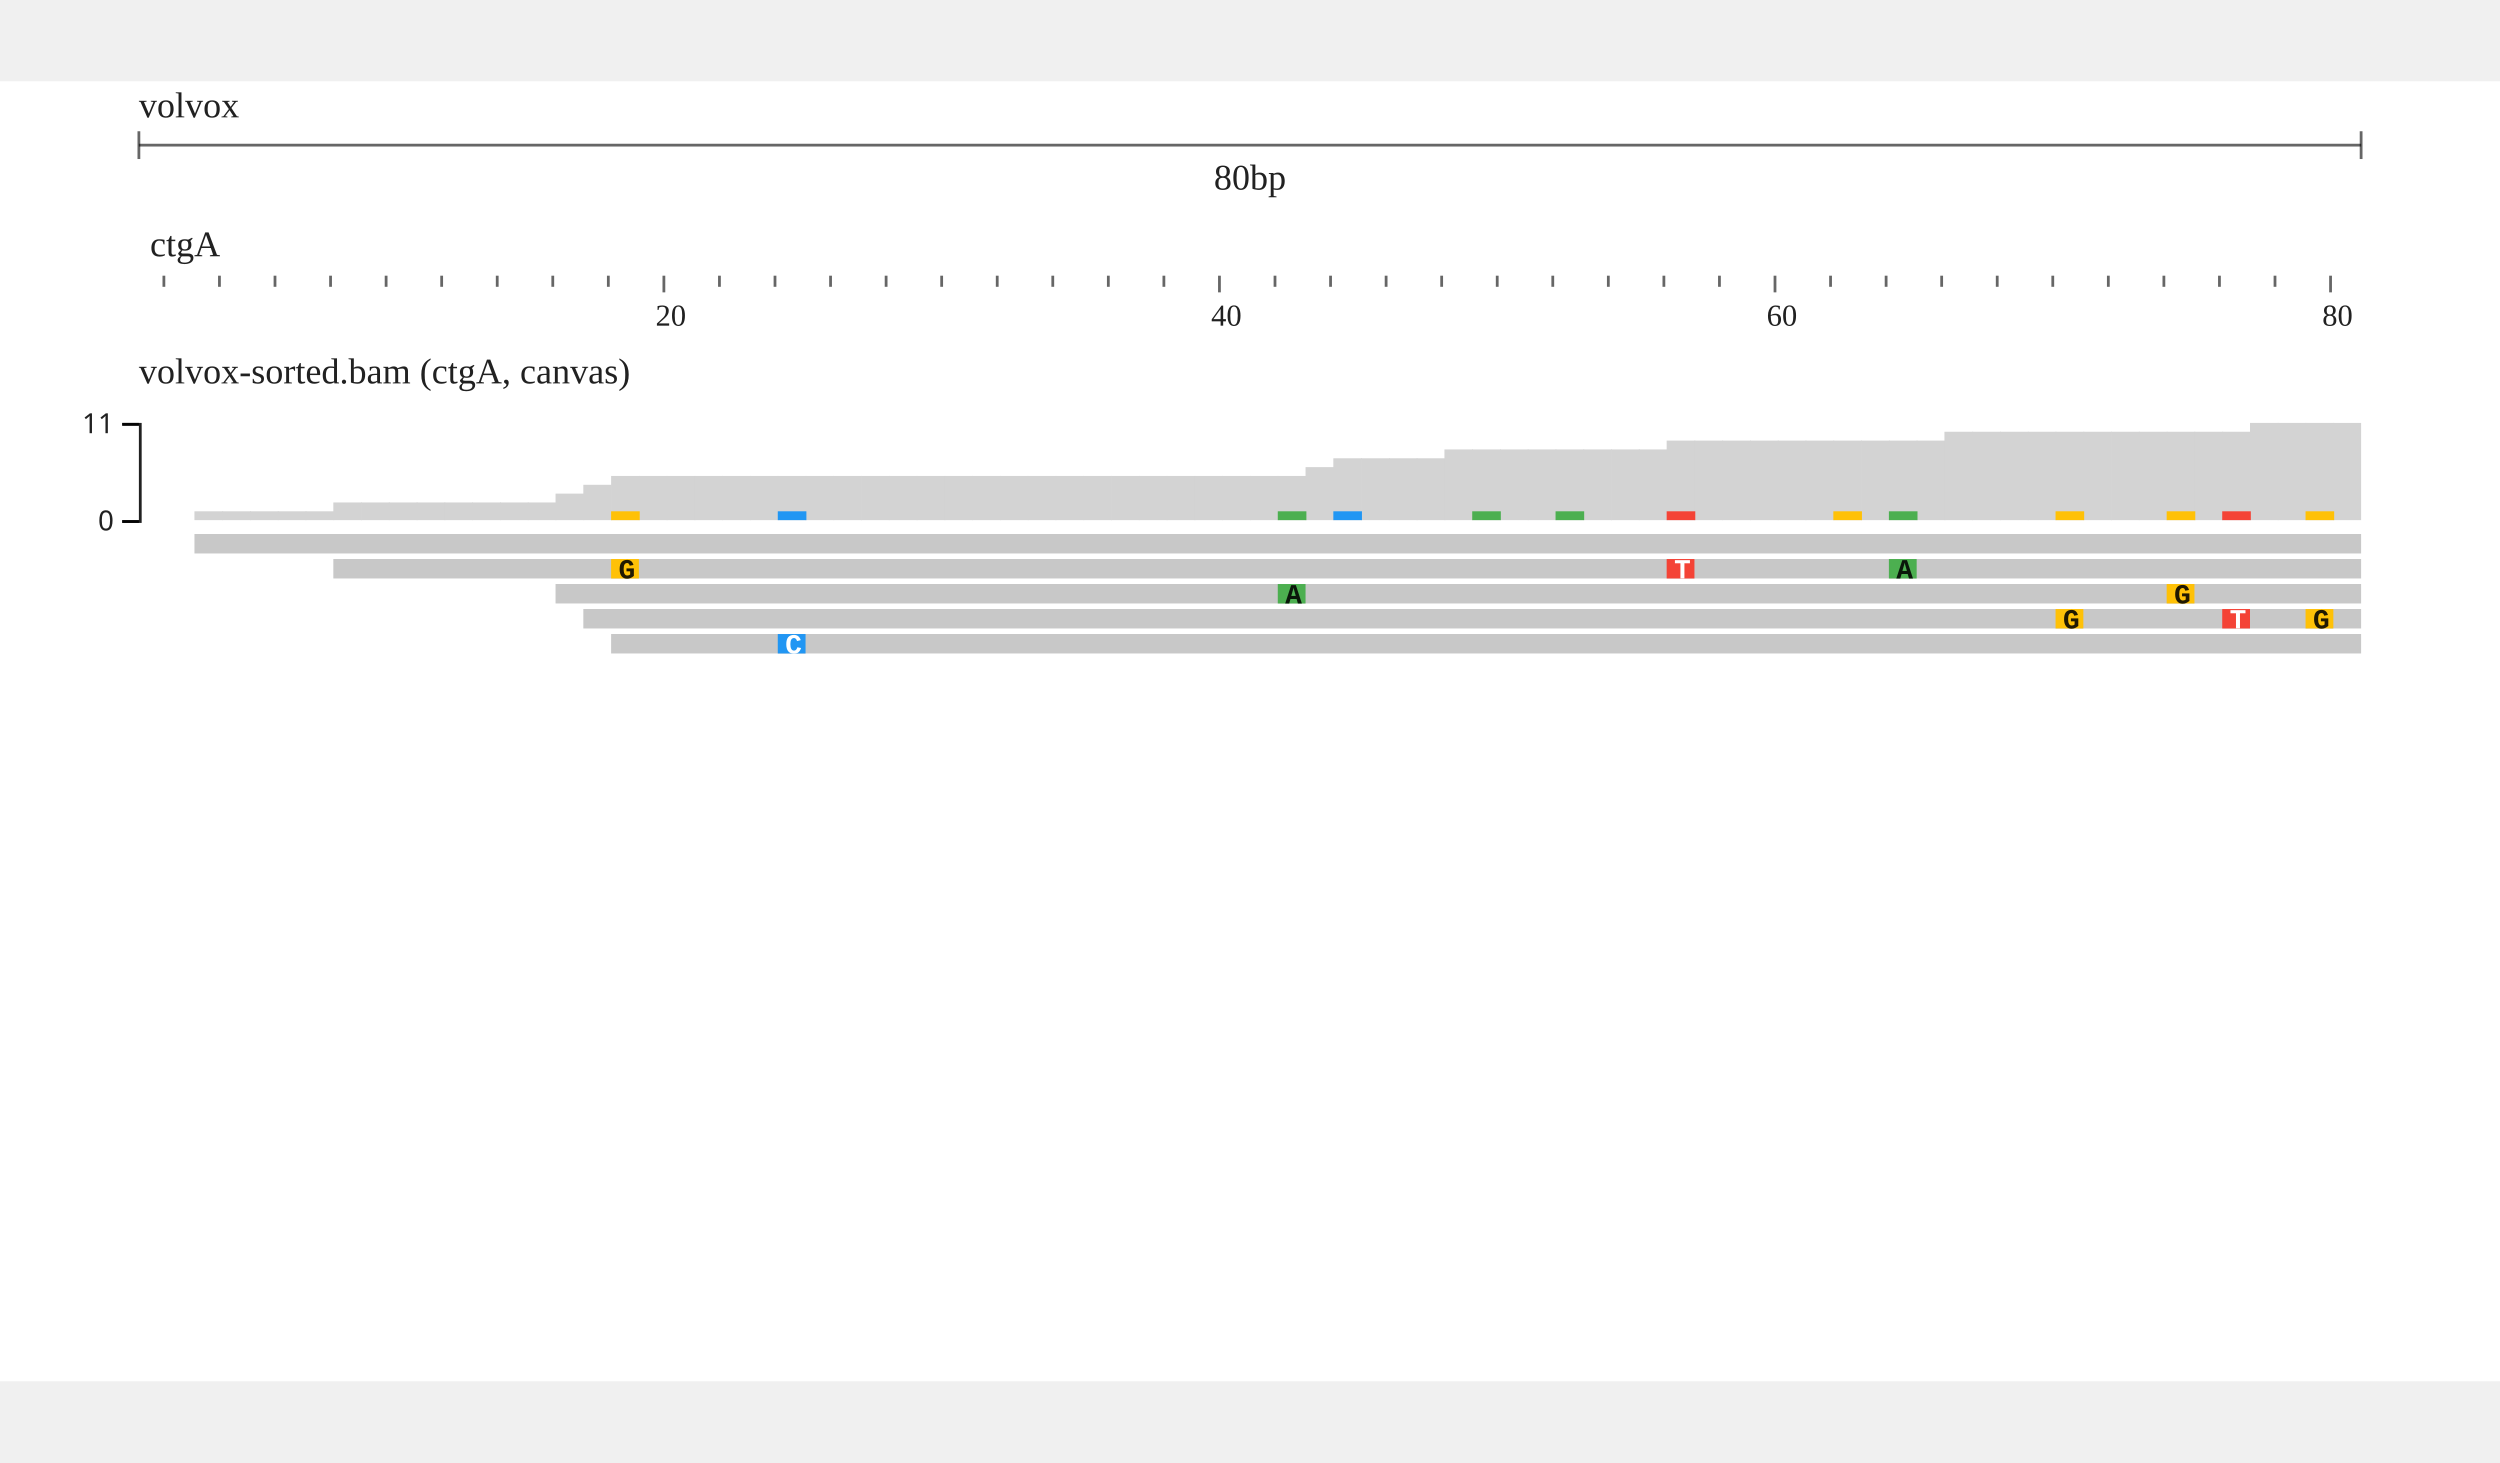
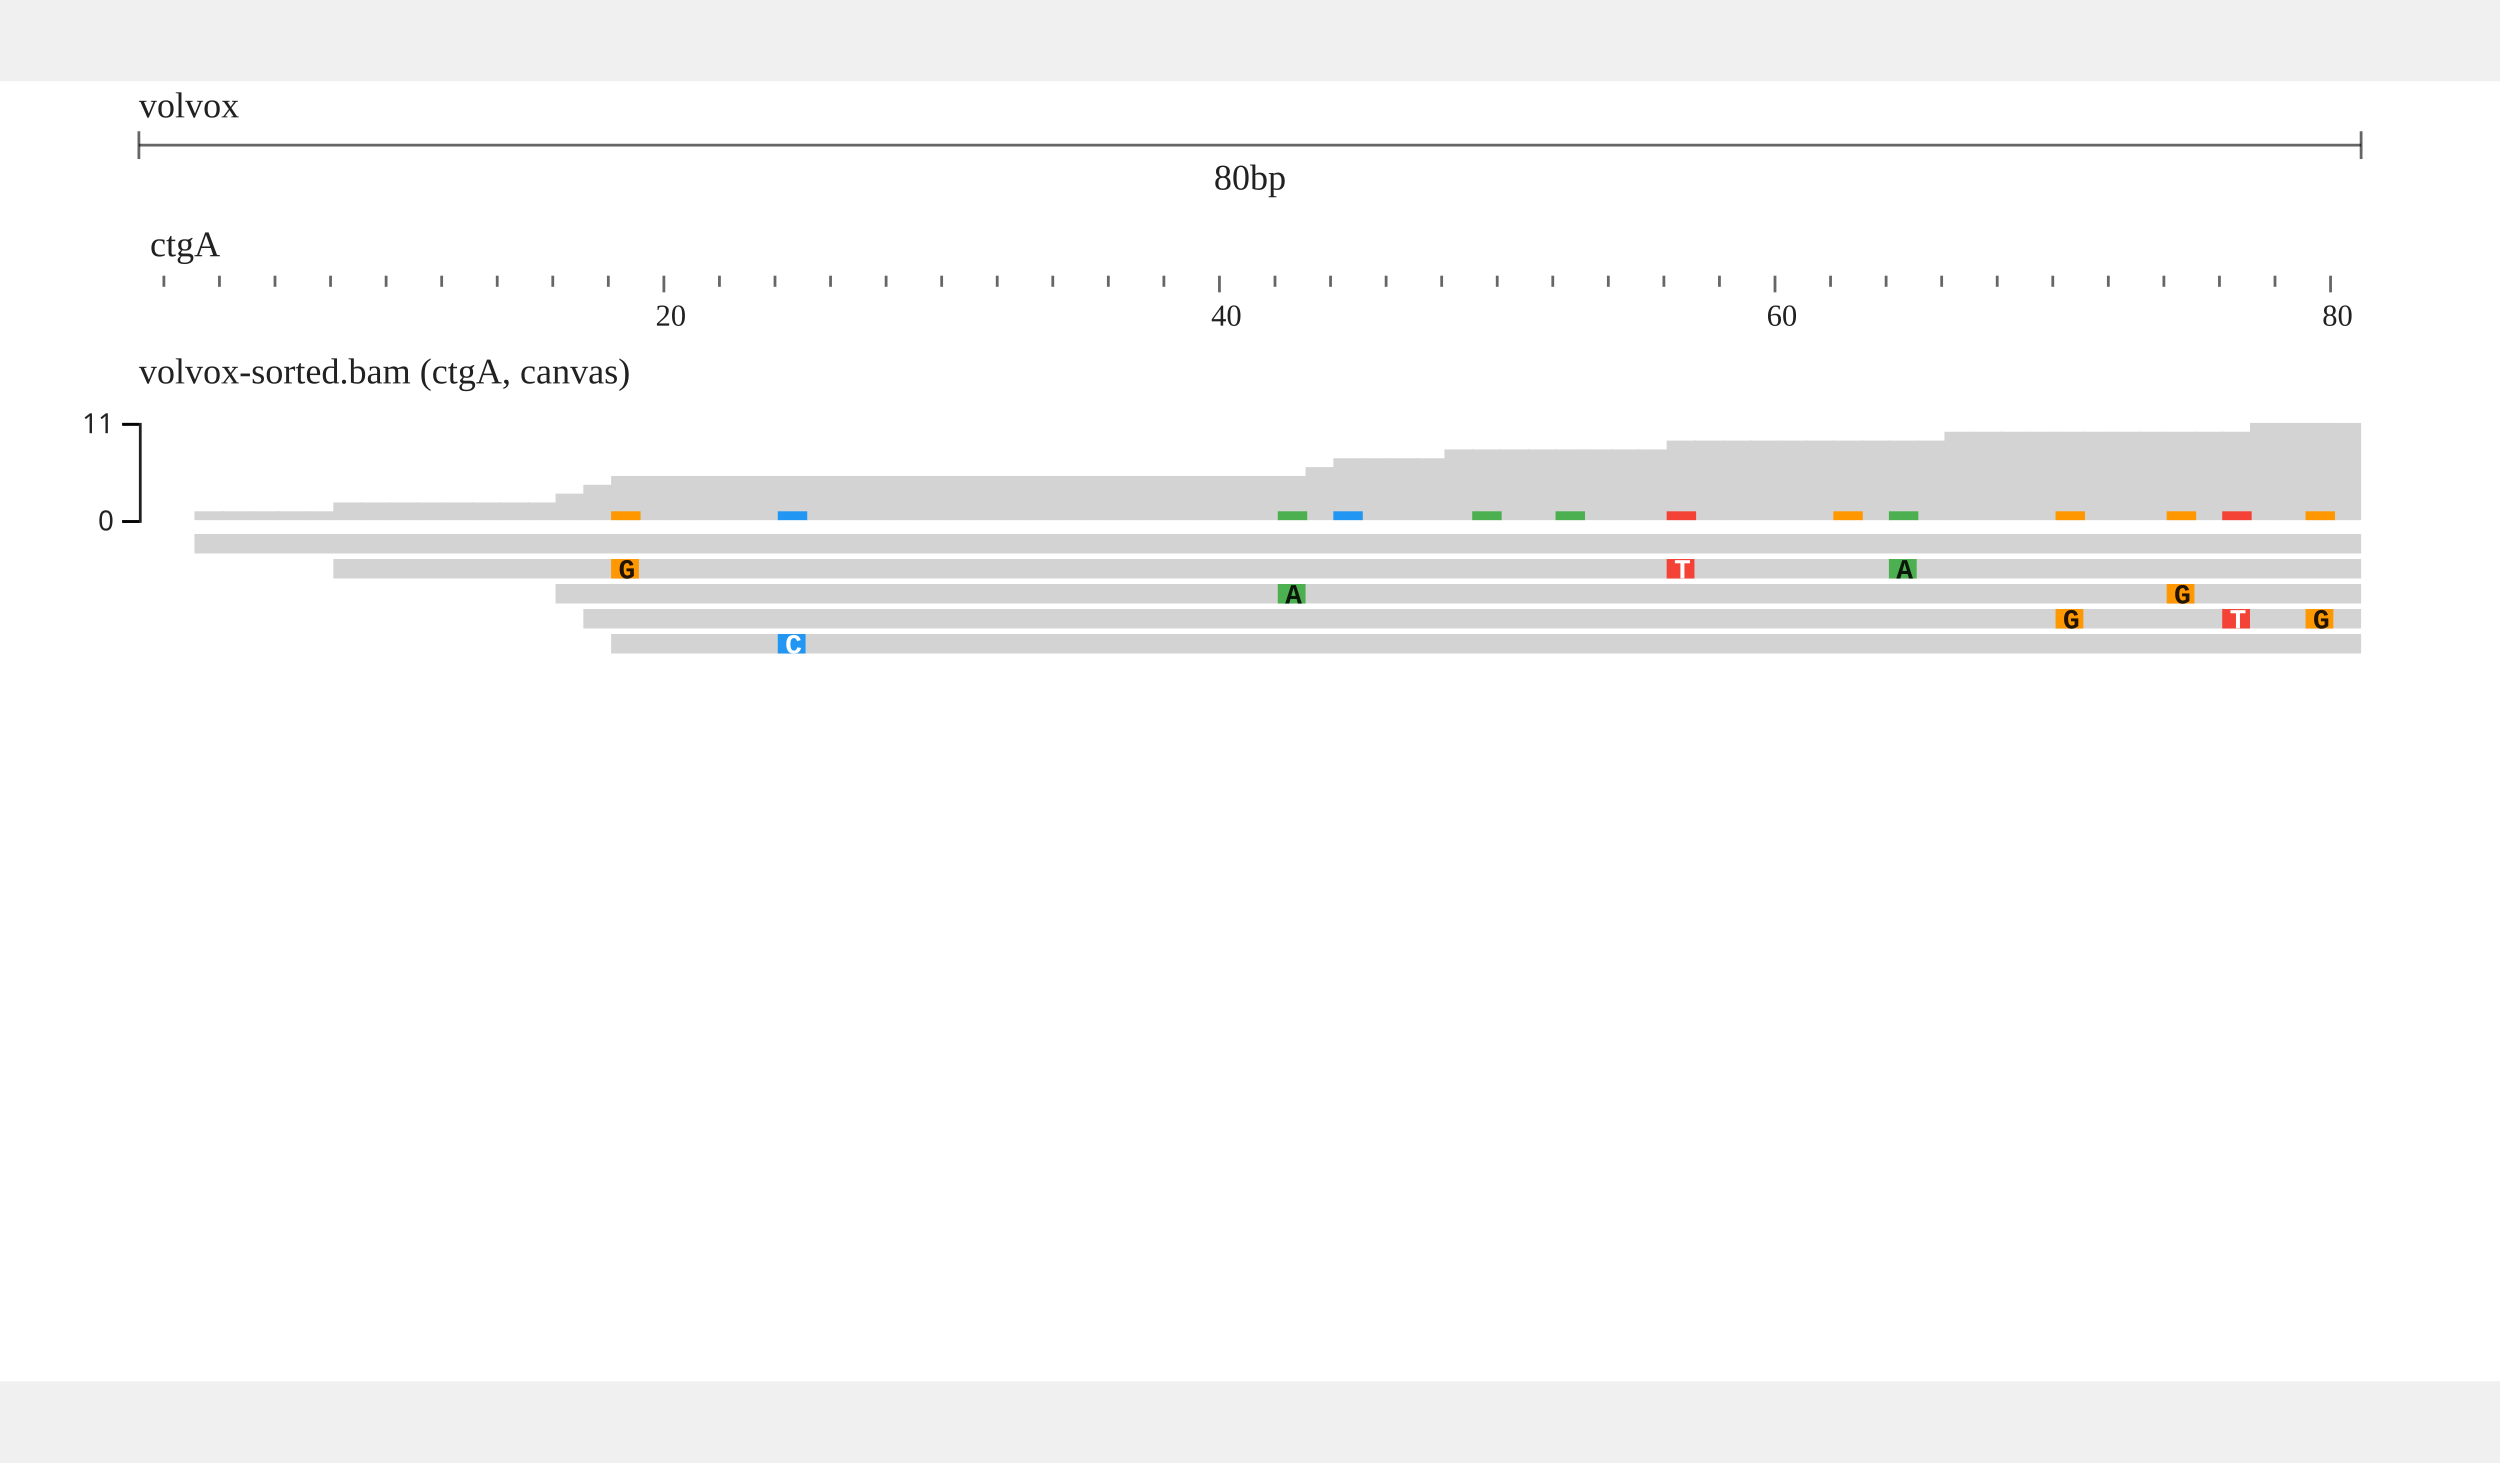
<svg xmlns="http://www.w3.org/2000/svg" width="800" height="468" viewBox="0,0,900,468">
  <rect width="900" height="468" fill="#fff" />
  <g transform="translate(50 0)">
    <g transform="translate(0)">
      <g id="header">
        <text x="0" y="13" font-size="13" fill="rgba(0, 0, 0, 0.87)">volvox</text>
        <g transform="translate(0 13)">
          <line x1="0" x2="800" y1="10" y2="10" stroke="rgba(0, 0, 0, 0.6)" />
          <line x1="0" x2="0" y1="5" y2="15" stroke="rgba(0, 0, 0, 0.6)" />
          <line x1="800" x2="800" y1="5" y2="15" stroke="rgba(0, 0, 0, 0.6)" />
          <text x="400" y="26" text-anchor="middle" font-size="13" fill="rgba(0, 0, 0, 0.87)">80bp</text>
        </g>
        <g transform="translate(0 50)">
          <g>
            <defs>
              <clipPath id="clip-{volvox}ctgA:1.1..80.10000000000001-0">
                <rect x="0" y="0" width="800" height="100" />
              </clipPath>
            </defs>
            <g transform="translate(0 0)">
              <g clip-path="url(#clip-{volvox}ctgA:1.1..80.10000000000001-0)">
                <text x="4" y="13" font-size="13" fill="rgba(0, 0, 0, 0.87)">ctgA</text>
                <g transform="translate(0 20)">
                  <line x1="-31" x2="-31" y1="0" y2="4" stroke-width="1" stroke="rgba(0, 0, 0, 0.6)" />
                  <line x1="-11" x2="-11" y1="0" y2="6" stroke-width="1" stroke="rgba(0, 0, 0, 0.6)" />
                  <line x1="9" x2="9" y1="0" y2="4" stroke-width="1" stroke="rgba(0, 0, 0, 0.6)" />
                  <line x1="29" x2="29" y1="0" y2="4" stroke-width="1" stroke="rgba(0, 0, 0, 0.6)" />
                  <line x1="49" x2="49" y1="0" y2="4" stroke-width="1" stroke="rgba(0, 0, 0, 0.6)" />
                  <line x1="69" x2="69" y1="0" y2="4" stroke-width="1" stroke="rgba(0, 0, 0, 0.6)" />
                  <line x1="89" x2="89" y1="0" y2="4" stroke-width="1" stroke="rgba(0, 0, 0, 0.6)" />
                  <line x1="109" x2="109" y1="0" y2="4" stroke-width="1" stroke="rgba(0, 0, 0, 0.6)" />
                  <line x1="129" x2="129" y1="0" y2="4" stroke-width="1" stroke="rgba(0, 0, 0, 0.6)" />
                  <line x1="149" x2="149" y1="0" y2="4" stroke-width="1" stroke="rgba(0, 0, 0, 0.6)" />
                  <line x1="169" x2="169" y1="0" y2="4" stroke-width="1" stroke="rgba(0, 0, 0, 0.6)" />
                  <line x1="189" x2="189" y1="0" y2="6" stroke-width="1" stroke="rgba(0, 0, 0, 0.6)" />
                  <line x1="209" x2="209" y1="0" y2="4" stroke-width="1" stroke="rgba(0, 0, 0, 0.6)" />
                  <line x1="229" x2="229" y1="0" y2="4" stroke-width="1" stroke="rgba(0, 0, 0, 0.6)" />
                  <line x1="249" x2="249" y1="0" y2="4" stroke-width="1" stroke="rgba(0, 0, 0, 0.6)" />
                  <line x1="269" x2="269" y1="0" y2="4" stroke-width="1" stroke="rgba(0, 0, 0, 0.6)" />
                  <line x1="289" x2="289" y1="0" y2="4" stroke-width="1" stroke="rgba(0, 0, 0, 0.6)" />
                  <line x1="309" x2="309" y1="0" y2="4" stroke-width="1" stroke="rgba(0, 0, 0, 0.6)" />
                  <line x1="329" x2="329" y1="0" y2="4" stroke-width="1" stroke="rgba(0, 0, 0, 0.6)" />
                  <line x1="349" x2="349" y1="0" y2="4" stroke-width="1" stroke="rgba(0, 0, 0, 0.6)" />
                  <line x1="369" x2="369" y1="0" y2="4" stroke-width="1" stroke="rgba(0, 0, 0, 0.6)" />
                  <line x1="389" x2="389" y1="0" y2="6" stroke-width="1" stroke="rgba(0, 0, 0, 0.6)" />
                  <line x1="409" x2="409" y1="0" y2="4" stroke-width="1" stroke="rgba(0, 0, 0, 0.6)" />
                  <line x1="429" x2="429" y1="0" y2="4" stroke-width="1" stroke="rgba(0, 0, 0, 0.6)" />
                  <line x1="449" x2="449" y1="0" y2="4" stroke-width="1" stroke="rgba(0, 0, 0, 0.6)" />
                  <line x1="469" x2="469" y1="0" y2="4" stroke-width="1" stroke="rgba(0, 0, 0, 0.6)" />
                  <line x1="489" x2="489" y1="0" y2="4" stroke-width="1" stroke="rgba(0, 0, 0, 0.6)" />
                  <line x1="509" x2="509" y1="0" y2="4" stroke-width="1" stroke="rgba(0, 0, 0, 0.6)" />
                  <line x1="529" x2="529" y1="0" y2="4" stroke-width="1" stroke="rgba(0, 0, 0, 0.6)" />
                  <line x1="549" x2="549" y1="0" y2="4" stroke-width="1" stroke="rgba(0, 0, 0, 0.6)" />
                  <line x1="569" x2="569" y1="0" y2="4" stroke-width="1" stroke="rgba(0, 0, 0, 0.6)" />
                  <line x1="589" x2="589" y1="0" y2="6" stroke-width="1" stroke="rgba(0, 0, 0, 0.6)" />
                  <line x1="609" x2="609" y1="0" y2="4" stroke-width="1" stroke="rgba(0, 0, 0, 0.6)" />
                  <line x1="629" x2="629" y1="0" y2="4" stroke-width="1" stroke="rgba(0, 0, 0, 0.6)" />
                  <line x1="649" x2="649" y1="0" y2="4" stroke-width="1" stroke="rgba(0, 0, 0, 0.6)" />
                  <line x1="669" x2="669" y1="0" y2="4" stroke-width="1" stroke="rgba(0, 0, 0, 0.6)" />
                  <line x1="689" x2="689" y1="0" y2="4" stroke-width="1" stroke="rgba(0, 0, 0, 0.6)" />
                  <line x1="709" x2="709" y1="0" y2="4" stroke-width="1" stroke="rgba(0, 0, 0, 0.6)" />
                  <line x1="729" x2="729" y1="0" y2="4" stroke-width="1" stroke="rgba(0, 0, 0, 0.6)" />
                  <line x1="749" x2="749" y1="0" y2="4" stroke-width="1" stroke="rgba(0, 0, 0, 0.6)" />
                  <line x1="769" x2="769" y1="0" y2="4" stroke-width="1" stroke="rgba(0, 0, 0, 0.6)" />
                  <line x1="789" x2="789" y1="0" y2="6" stroke-width="1" stroke="rgba(0, 0, 0, 0.6)" />
                  <line x1="809" x2="809" y1="0" y2="4" stroke-width="1" stroke="rgba(0, 0, 0, 0.6)" />
                  <line x1="829" x2="829" y1="0" y2="4" stroke-width="1" stroke="rgba(0, 0, 0, 0.6)" />
                  <text x="-14" y="18" font-size="11" fill="rgba(0, 0, 0, 0.87)">0</text>
                  <text x="186" y="18" font-size="11" fill="rgba(0, 0, 0, 0.87)">20</text>
                  <text x="386" y="18" font-size="11" fill="rgba(0, 0, 0, 0.87)">40</text>
                  <text x="586" y="18" font-size="11" fill="rgba(0, 0, 0, 0.87)">60</text>
                  <text x="786" y="18" font-size="11" fill="rgba(0, 0, 0, 0.87)">80</text>
                </g>
              </g>
            </g>
          </g>
        </g>
      </g>
    </g>
    <g transform="translate(0 100)">
      <g transform="translate(0 18)">
        <g>
          <g id="snpcov">
            <defs>
              <clipPath id="clip-jest-0">
                <rect x="0" y="0" width="800" height="45" />
              </clipPath>
            </defs>
            <g transform="translate(0 0)">
              <g clip-path="url(#clip-jest-0)">
                <g>
                  <defs />
                  <g>
                    <g>
-                       <rect fill="lightgrey" stroke="none" x="20" y="36.818" width="10.3" height="3.182" />
-                       <rect fill="lightgrey" stroke="none" x="30" y="36.818" width="10.3" height="3.182" />
-                       <rect fill="lightgrey" stroke="none" x="40" y="36.818" width="10.3" height="3.182" />
-                       <rect fill="lightgrey" stroke="none" x="50" y="36.818" width="10.3" height="3.182" />
-                       <rect fill="lightgrey" stroke="none" x="60" y="36.818" width="10.3" height="3.182" />
-                       <rect fill="lightgrey" stroke="none" x="70" y="33.636" width="10.3" height="6.364" />
-                       <rect fill="lightgrey" stroke="none" x="80" y="33.636" width="10.3" height="6.364" />
-                       <rect fill="lightgrey" stroke="none" x="90" y="33.636" width="10.3" height="6.364" />
-                       <rect fill="lightgrey" stroke="none" x="100" y="33.636" width="10.3" height="6.364" />
-                       <rect fill="lightgrey" stroke="none" x="110" y="33.636" width="10.3" height="6.364" />
-                       <rect fill="lightgrey" stroke="none" x="120" y="33.636" width="10.3" height="6.364" />
-                       <rect fill="lightgrey" stroke="none" x="130" y="33.636" width="10.3" height="6.364" />
-                       <rect fill="lightgrey" stroke="none" x="140" y="33.636" width="10.3" height="6.364" />
-                       <rect fill="lightgrey" stroke="none" x="150" y="30.455" width="10.3" height="9.545" />
-                       <rect fill="lightgrey" stroke="none" x="160" y="27.273" width="10.3" height="12.727" />
-                       <rect fill="lightgrey" stroke="none" x="170" y="24.091" width="10.3" height="15.909" />
-                       <rect fill="lightgrey" stroke="none" x="180" y="24.091" width="10.3" height="15.909" />
-                       <rect fill="lightgrey" stroke="none" x="190" y="24.091" width="10.3" height="15.909" />
-                       <rect fill="lightgrey" stroke="none" x="200" y="24.091" width="10.3" height="15.909" />
-                       <rect fill="lightgrey" stroke="none" x="210" y="24.091" width="10.3" height="15.909" />
-                       <rect fill="lightgrey" stroke="none" x="220" y="24.091" width="10.3" height="15.909" />
-                       <rect fill="lightgrey" stroke="none" x="230" y="24.091" width="10.3" height="15.909" />
-                       <rect fill="lightgrey" stroke="none" x="240" y="24.091" width="10.3" height="15.909" />
-                       <rect fill="lightgrey" stroke="none" x="250" y="24.091" width="10.3" height="15.909" />
-                       <rect fill="lightgrey" stroke="none" x="260" y="24.091" width="10.3" height="15.909" />
-                       <rect fill="lightgrey" stroke="none" x="270" y="24.091" width="10.3" height="15.909" />
-                       <rect fill="lightgrey" stroke="none" x="280" y="24.091" width="10.3" height="15.909" />
-                       <rect fill="lightgrey" stroke="none" x="290" y="24.091" width="10.3" height="15.909" />
-                       <rect fill="lightgrey" stroke="none" x="300" y="24.091" width="10.3" height="15.909" />
-                       <rect fill="lightgrey" stroke="none" x="310" y="24.091" width="10.3" height="15.909" />
-                       <rect fill="lightgrey" stroke="none" x="320" y="24.091" width="10.3" height="15.909" />
-                       <rect fill="lightgrey" stroke="none" x="330" y="24.091" width="10.3" height="15.909" />
-                       <rect fill="lightgrey" stroke="none" x="340" y="24.091" width="10.3" height="15.909" />
-                       <rect fill="lightgrey" stroke="none" x="350" y="24.091" width="10.3" height="15.909" />
-                       <rect fill="lightgrey" stroke="none" x="360" y="24.091" width="10.3" height="15.909" />
-                       <rect fill="lightgrey" stroke="none" x="370" y="24.091" width="10.3" height="15.909" />
-                       <rect fill="lightgrey" stroke="none" x="380" y="24.091" width="10.3" height="15.909" />
-                       <rect fill="lightgrey" stroke="none" x="390" y="24.091" width="10.3" height="15.909" />
-                       <rect fill="lightgrey" stroke="none" x="400" y="24.091" width="10.3" height="15.909" />
-                       <rect fill="lightgrey" stroke="none" x="410" y="24.091" width="10.3" height="15.909" />
-                       <rect fill="lightgrey" stroke="none" x="420" y="20.909" width="10.3" height="19.091" />
-                       <rect fill="lightgrey" stroke="none" x="430" y="17.727" width="10.3" height="22.273" />
-                       <rect fill="lightgrey" stroke="none" x="440" y="17.727" width="10.3" height="22.273" />
-                       <rect fill="lightgrey" stroke="none" x="450" y="17.727" width="10.3" height="22.273" />
-                       <rect fill="lightgrey" stroke="none" x="460" y="17.727" width="10.3" height="22.273" />
-                       <rect fill="lightgrey" stroke="none" x="470" y="14.545" width="10.3" height="25.455" />
-                       <rect fill="lightgrey" stroke="none" x="480" y="14.545" width="10.3" height="25.455" />
-                       <rect fill="lightgrey" stroke="none" x="490" y="14.545" width="10.3" height="25.455" />
-                       <rect fill="lightgrey" stroke="none" x="500" y="14.545" width="10.3" height="25.455" />
-                       <rect fill="lightgrey" stroke="none" x="510" y="14.545" width="10.3" height="25.455" />
-                       <rect fill="lightgrey" stroke="none" x="520" y="14.545" width="10.3" height="25.455" />
-                       <rect fill="lightgrey" stroke="none" x="530" y="14.545" width="10.3" height="25.455" />
-                       <rect fill="lightgrey" stroke="none" x="540" y="14.545" width="10.3" height="25.455" />
-                       <rect fill="lightgrey" stroke="none" x="550" y="11.364" width="10.3" height="28.636" />
-                       <rect fill="lightgrey" stroke="none" x="560" y="11.364" width="10.3" height="28.636" />
-                       <rect fill="lightgrey" stroke="none" x="570" y="11.364" width="10.3" height="28.636" />
-                       <rect fill="lightgrey" stroke="none" x="580" y="11.364" width="10.3" height="28.636" />
-                       <rect fill="lightgrey" stroke="none" x="590" y="11.364" width="10.3" height="28.636" />
-                       <rect fill="lightgrey" stroke="none" x="600" y="11.364" width="10.3" height="28.636" />
-                       <rect fill="lightgrey" stroke="none" x="610" y="11.364" width="10.3" height="28.636" />
-                       <rect fill="lightgrey" stroke="none" x="620" y="11.364" width="10.3" height="28.636" />
-                       <rect fill="lightgrey" stroke="none" x="630" y="11.364" width="10.3" height="28.636" />
-                       <rect fill="lightgrey" stroke="none" x="640" y="11.364" width="10.3" height="28.636" />
-                       <rect fill="lightgrey" stroke="none" x="650" y="8.182" width="10.3" height="31.818" />
-                       <rect fill="lightgrey" stroke="none" x="660" y="8.182" width="10.3" height="31.818" />
-                       <rect fill="lightgrey" stroke="none" x="670" y="8.182" width="10.3" height="31.818" />
-                       <rect fill="lightgrey" stroke="none" x="680" y="8.182" width="10.3" height="31.818" />
-                       <rect fill="lightgrey" stroke="none" x="690" y="8.182" width="10.3" height="31.818" />
-                       <rect fill="lightgrey" stroke="none" x="700" y="8.182" width="10.3" height="31.818" />
-                       <rect fill="lightgrey" stroke="none" x="710" y="8.182" width="10.3" height="31.818" />
-                       <rect fill="lightgrey" stroke="none" x="720" y="8.182" width="10.3" height="31.818" />
-                       <rect fill="lightgrey" stroke="none" x="730" y="8.182" width="10.3" height="31.818" />
-                       <rect fill="lightgrey" stroke="none" x="740" y="8.182" width="10.3" height="31.818" />
-                       <rect fill="lightgrey" stroke="none" x="750" y="8.182" width="10.3" height="31.818" />
-                       <rect fill="lightgrey" stroke="none" x="760" y="5" width="10.3" height="35" />
-                       <rect fill="lightgrey" stroke="none" x="770" y="5" width="10.3" height="35" />
-                       <rect fill="lightgrey" stroke="none" x="780" y="5" width="10.3" height="35" />
-                       <rect fill="lightgrey" stroke="none" x="790" y="5" width="10.3" height="35" />
-                       <rect fill="lightgrey" stroke="none" x="800" y="5" width="10.3" height="35" />
-                       <rect fill="#ffc107" stroke="none" x="170" y="36.818" width="10.3" height="3.182" />
-                       <rect fill="#2196f3" stroke="none" x="230" y="36.818" width="10.3" height="3.182" />
-                       <rect fill="#4caf50" stroke="none" x="410" y="36.818" width="10.3" height="3.182" />
-                       <rect fill="#2196f3" stroke="none" x="430" y="36.818" width="10.3" height="3.182" />
-                       <rect fill="#4caf50" stroke="none" x="480" y="36.818" width="10.3" height="3.182" />
-                       <rect fill="#4caf50" stroke="none" x="510" y="36.818" width="10.3" height="3.182" />
-                       <rect fill="#f44336" stroke="none" x="550" y="36.818" width="10.3" height="3.182" />
-                       <rect fill="#ffc107" stroke="none" x="610" y="36.818" width="10.3" height="3.182" />
-                       <rect fill="#4caf50" stroke="none" x="630" y="36.818" width="10.3" height="3.182" />
-                       <rect fill="#ffc107" stroke="none" x="690" y="36.818" width="10.3" height="3.182" />
-                       <rect fill="#ffc107" stroke="none" x="730" y="36.818" width="10.3" height="3.182" />
-                       <rect fill="#f44336" stroke="none" x="750" y="36.818" width="10.3" height="3.182" />
-                       <rect fill="#ffc107" stroke="none" x="780" y="36.818" width="10.3" height="3.182" />
+                       <rect fill="lightgrey" stroke="none" x="20" y="36.818" width="10.6" height="3.182" />
+                       <rect fill="lightgrey" stroke="none" x="30" y="36.818" width="10.6" height="3.182" />
+                       <rect fill="lightgrey" stroke="none" x="40" y="36.818" width="10.6" height="3.182" />
+                       <rect fill="lightgrey" stroke="none" x="50" y="36.818" width="10.6" height="3.182" />
+                       <rect fill="lightgrey" stroke="none" x="60" y="36.818" width="10.6" height="3.182" />
+                       <rect fill="lightgrey" stroke="none" x="70" y="33.636" width="10.6" height="6.364" />
+                       <rect fill="lightgrey" stroke="none" x="80" y="33.636" width="10.6" height="6.364" />
+                       <rect fill="lightgrey" stroke="none" x="90" y="33.636" width="10.6" height="6.364" />
+                       <rect fill="lightgrey" stroke="none" x="100" y="33.636" width="10.6" height="6.364" />
+                       <rect fill="lightgrey" stroke="none" x="110" y="33.636" width="10.6" height="6.364" />
+                       <rect fill="lightgrey" stroke="none" x="120" y="33.636" width="10.6" height="6.364" />
+                       <rect fill="lightgrey" stroke="none" x="130" y="33.636" width="10.6" height="6.364" />
+                       <rect fill="lightgrey" stroke="none" x="140" y="33.636" width="10.6" height="6.364" />
+                       <rect fill="lightgrey" stroke="none" x="150" y="30.455" width="10.6" height="9.545" />
+                       <rect fill="lightgrey" stroke="none" x="160" y="27.273" width="10.6" height="12.727" />
+                       <rect fill="lightgrey" stroke="none" x="170" y="24.091" width="10.6" height="15.909" />
+                       <rect fill="lightgrey" stroke="none" x="180" y="24.091" width="10.6" height="15.909" />
+                       <rect fill="lightgrey" stroke="none" x="190" y="24.091" width="10.6" height="15.909" />
+                       <rect fill="lightgrey" stroke="none" x="200" y="24.091" width="10.6" height="15.909" />
+                       <rect fill="lightgrey" stroke="none" x="210" y="24.091" width="10.6" height="15.909" />
+                       <rect fill="lightgrey" stroke="none" x="220" y="24.091" width="10.6" height="15.909" />
+                       <rect fill="lightgrey" stroke="none" x="230" y="24.091" width="10.6" height="15.909" />
+                       <rect fill="lightgrey" stroke="none" x="240" y="24.091" width="10.6" height="15.909" />
+                       <rect fill="lightgrey" stroke="none" x="250" y="24.091" width="10.6" height="15.909" />
+                       <rect fill="lightgrey" stroke="none" x="260" y="24.091" width="10.6" height="15.909" />
+                       <rect fill="lightgrey" stroke="none" x="270" y="24.091" width="10.6" height="15.909" />
+                       <rect fill="lightgrey" stroke="none" x="280" y="24.091" width="10.6" height="15.909" />
+                       <rect fill="lightgrey" stroke="none" x="290" y="24.091" width="10.6" height="15.909" />
+                       <rect fill="lightgrey" stroke="none" x="300" y="24.091" width="10.6" height="15.909" />
+                       <rect fill="lightgrey" stroke="none" x="310" y="24.091" width="10.6" height="15.909" />
+                       <rect fill="lightgrey" stroke="none" x="320" y="24.091" width="10.6" height="15.909" />
+                       <rect fill="lightgrey" stroke="none" x="330" y="24.091" width="10.6" height="15.909" />
+                       <rect fill="lightgrey" stroke="none" x="340" y="24.091" width="10.6" height="15.909" />
+                       <rect fill="lightgrey" stroke="none" x="350" y="24.091" width="10.6" height="15.909" />
+                       <rect fill="lightgrey" stroke="none" x="360" y="24.091" width="10.6" height="15.909" />
+                       <rect fill="lightgrey" stroke="none" x="370" y="24.091" width="10.6" height="15.909" />
+                       <rect fill="lightgrey" stroke="none" x="380" y="24.091" width="10.6" height="15.909" />
+                       <rect fill="lightgrey" stroke="none" x="390" y="24.091" width="10.6" height="15.909" />
+                       <rect fill="lightgrey" stroke="none" x="400" y="24.091" width="10.6" height="15.909" />
+                       <rect fill="lightgrey" stroke="none" x="410" y="24.091" width="10.6" height="15.909" />
+                       <rect fill="lightgrey" stroke="none" x="420" y="20.909" width="10.6" height="19.091" />
+                       <rect fill="lightgrey" stroke="none" x="430" y="17.727" width="10.6" height="22.273" />
+                       <rect fill="lightgrey" stroke="none" x="440" y="17.727" width="10.6" height="22.273" />
+                       <rect fill="lightgrey" stroke="none" x="450" y="17.727" width="10.6" height="22.273" />
+                       <rect fill="lightgrey" stroke="none" x="460" y="17.727" width="10.6" height="22.273" />
+                       <rect fill="lightgrey" stroke="none" x="470" y="14.545" width="10.6" height="25.455" />
+                       <rect fill="lightgrey" stroke="none" x="480" y="14.545" width="10.6" height="25.455" />
+                       <rect fill="lightgrey" stroke="none" x="490" y="14.545" width="10.6" height="25.455" />
+                       <rect fill="lightgrey" stroke="none" x="500" y="14.545" width="10.6" height="25.455" />
+                       <rect fill="lightgrey" stroke="none" x="510" y="14.545" width="10.6" height="25.455" />
+                       <rect fill="lightgrey" stroke="none" x="520" y="14.545" width="10.6" height="25.455" />
+                       <rect fill="lightgrey" stroke="none" x="530" y="14.545" width="10.6" height="25.455" />
+                       <rect fill="lightgrey" stroke="none" x="540" y="14.545" width="10.6" height="25.455" />
+                       <rect fill="lightgrey" stroke="none" x="550" y="11.364" width="10.6" height="28.636" />
+                       <rect fill="lightgrey" stroke="none" x="560" y="11.364" width="10.6" height="28.636" />
+                       <rect fill="lightgrey" stroke="none" x="570" y="11.364" width="10.6" height="28.636" />
+                       <rect fill="lightgrey" stroke="none" x="580" y="11.364" width="10.6" height="28.636" />
+                       <rect fill="lightgrey" stroke="none" x="590" y="11.364" width="10.6" height="28.636" />
+                       <rect fill="lightgrey" stroke="none" x="600" y="11.364" width="10.6" height="28.636" />
+                       <rect fill="lightgrey" stroke="none" x="610" y="11.364" width="10.6" height="28.636" />
+                       <rect fill="lightgrey" stroke="none" x="620" y="11.364" width="10.6" height="28.636" />
+                       <rect fill="lightgrey" stroke="none" x="630" y="11.364" width="10.6" height="28.636" />
+                       <rect fill="lightgrey" stroke="none" x="640" y="11.364" width="10.6" height="28.636" />
+                       <rect fill="lightgrey" stroke="none" x="650" y="8.182" width="10.6" height="31.818" />
+                       <rect fill="lightgrey" stroke="none" x="660" y="8.182" width="10.6" height="31.818" />
+                       <rect fill="lightgrey" stroke="none" x="670" y="8.182" width="10.6" height="31.818" />
+                       <rect fill="lightgrey" stroke="none" x="680" y="8.182" width="10.6" height="31.818" />
+                       <rect fill="lightgrey" stroke="none" x="690" y="8.182" width="10.6" height="31.818" />
+                       <rect fill="lightgrey" stroke="none" x="700" y="8.182" width="10.6" height="31.818" />
+                       <rect fill="lightgrey" stroke="none" x="710" y="8.182" width="10.6" height="31.818" />
+                       <rect fill="lightgrey" stroke="none" x="720" y="8.182" width="10.6" height="31.818" />
+                       <rect fill="lightgrey" stroke="none" x="730" y="8.182" width="10.6" height="31.818" />
+                       <rect fill="lightgrey" stroke="none" x="740" y="8.182" width="10.6" height="31.818" />
+                       <rect fill="lightgrey" stroke="none" x="750" y="8.182" width="10.6" height="31.818" />
+                       <rect fill="lightgrey" stroke="none" x="760" y="5" width="10.6" height="35" />
+                       <rect fill="lightgrey" stroke="none" x="770" y="5" width="10.6" height="35" />
+                       <rect fill="lightgrey" stroke="none" x="780" y="5" width="10.6" height="35" />
+                       <rect fill="lightgrey" stroke="none" x="790" y="5" width="10.6" height="35" />
+                       <rect fill="lightgrey" stroke="none" x="800" y="5" width="10.6" height="35" />
+                       <rect fill="#ff9800" stroke="none" x="170" y="36.818" width="10.6" height="3.182" />
+                       <rect fill="#2196f3" stroke="none" x="230" y="36.818" width="10.6" height="3.182" />
+                       <rect fill="#4caf50" stroke="none" x="410" y="36.818" width="10.6" height="3.182" />
+                       <rect fill="#2196f3" stroke="none" x="430" y="36.818" width="10.6" height="3.182" />
+                       <rect fill="#4caf50" stroke="none" x="480" y="36.818" width="10.6" height="3.182" />
+                       <rect fill="#4caf50" stroke="none" x="510" y="36.818" width="10.6" height="3.182" />
+                       <rect fill="#f44336" stroke="none" x="550" y="36.818" width="10.6" height="3.182" />
+                       <rect fill="#ff9800" stroke="none" x="610" y="36.818" width="10.6" height="3.182" />
+                       <rect fill="#4caf50" stroke="none" x="630" y="36.818" width="10.6" height="3.182" />
+                       <rect fill="#ff9800" stroke="none" x="690" y="36.818" width="10.6" height="3.182" />
+                       <rect fill="#ff9800" stroke="none" x="730" y="36.818" width="10.6" height="3.182" />
+                       <rect fill="#f44336" stroke="none" x="750" y="36.818" width="10.6" height="3.182" />
+                       <rect fill="#ff9800" stroke="none" x="780" y="36.818" width="10.6" height="3.182" />
                    </g>
                  </g>
                </g>
              </g>
            </g>
          </g>
          <g transform="translate(0)">
            <g fill="none" font-size="10" font-family="sans-serif" text-anchor="end" stroke-width="1">
              <path stroke="rgba(0, 0, 0, 0.87)" d="M-6,40.5H0.5V5.5H-6" />
              <g opacity="1" transform="translate(0,40)">
                <line stroke="rgba(0, 0, 0, 0.87)" x2="-6" y1="0.5" y2="0.5" />
                <text style="stroke:#fff;stroke-width:2" fill="rgba(0, 0, 0, 0.87)" dy="0.32em" x="-9" y="0.5">0</text>
                <text fill="rgba(0, 0, 0, 0.87)" dy="0.32em" x="-9" y="0.5">0</text>
              </g>
              <g opacity="1" transform="translate(0,5)">
                <line stroke="rgba(0, 0, 0, 0.87)" x2="-6" y1="0.5" y2="0.5" />
                <text style="stroke:#fff;stroke-width:2" fill="rgba(0, 0, 0, 0.87)" dy="0.32em" x="-9" y="0.5">11</text>
                <text fill="rgba(0, 0, 0, 0.87)" dy="0.32em" x="-9" y="0.5">11</text>
              </g>
            </g>
          </g>
        </g>
        <g transform="translate(0 45)">
          <defs>
            <clipPath id="clip-jest-0">
              <rect x="0" y="0" width="800" height="205" />
            </clipPath>
          </defs>
          <g transform="translate(0 0)">
            <g clip-path="url(#clip-jest-0)">
              <g>
                <defs />
                <g>
                  <g>
-                     <path fill="#c8c8c8" stroke="none" paint-order="stroke fill markers" d=" M 20 0 L 20 7 L 1020 7 L 1025 3.5 L 1020 0 Z" />
-                     <path fill="#c8c8c8" stroke="none" paint-order="stroke fill markers" d=" M 70 9 L 70 16 L 1070 16 L 1075 12.5 L 1070 9 Z" />
-                     <rect fill="#ffc107" stroke="none" x="170" y="9" width="10" height="7" />
+                     <path fill="lightgrey" stroke="none" paint-order="stroke fill markers" d=" M 20 0 L 20 7 L 1020 7 L 1025 3.5 L 1020 0 Z" />
+                     <path fill="lightgrey" stroke="none" paint-order="stroke fill markers" d=" M 70 9 L 70 16 L 1070 16 L 1075 12.5 L 1070 9 Z" />
+                     <rect fill="#ff9800" stroke="none" x="170" y="9" width="10" height="7" />
                    <text fill="rgb(0,0,0)" stroke="none" font-family="Courier New,monospace" font-size="10px" font-style="normal" font-weight="bold" text-decoration="normal" x="172.672" y="16" text-anchor="start" dominant-baseline="alphabetic" fill-opacity="0.87">G</text>
                    <rect fill="#f44336" stroke="none" x="550" y="9" width="10" height="7" />
                    <text fill="#fff" stroke="none" font-family="Courier New,monospace" font-size="10px" font-style="normal" font-weight="bold" text-decoration="normal" x="552.672" y="16" text-anchor="start" dominant-baseline="alphabetic">T</text>
                    <rect fill="#4caf50" stroke="none" x="630" y="9" width="10" height="7" />
                    <text fill="rgb(0,0,0)" stroke="none" font-family="Courier New,monospace" font-size="10px" font-style="normal" font-weight="bold" text-decoration="normal" x="632.672" y="16" text-anchor="start" dominant-baseline="alphabetic" fill-opacity="0.87">A</text>
                    <text fill="#fff" stroke="none" font-family="Courier New,monospace" font-size="10px" font-style="normal" font-weight="bold" text-decoration="normal" x="832.672" y="16" text-anchor="start" dominant-baseline="alphabetic">C</text>
-                     <path fill="#c8c8c8" stroke="none" paint-order="stroke fill markers" d=" M 150 18 L 150 25 L 1150 25 L 1155 21.5 L 1150 18 Z" />
+                     <path fill="lightgrey" stroke="none" paint-order="stroke fill markers" d=" M 150 18 L 150 25 L 1150 25 L 1155 21.5 L 1150 18 Z" />
                    <rect fill="#4caf50" stroke="none" x="410" y="18" width="10" height="7" />
                    <text fill="rgb(0,0,0)" stroke="none" font-family="Courier New,monospace" font-size="10px" font-style="normal" font-weight="bold" text-decoration="normal" x="412.672" y="25" text-anchor="start" dominant-baseline="alphabetic" fill-opacity="0.87">A</text>
-                     <rect fill="#ffc107" stroke="none" x="730" y="18" width="10" height="7" />
+                     <rect fill="#ff9800" stroke="none" x="730" y="18" width="10" height="7" />
                    <text fill="rgb(0,0,0)" stroke="none" font-family="Courier New,monospace" font-size="10px" font-style="normal" font-weight="bold" text-decoration="normal" x="732.672" y="25" text-anchor="start" dominant-baseline="alphabetic" fill-opacity="0.87">G</text>
                    <text fill="rgb(0,0,0)" stroke="none" font-family="Courier New,monospace" font-size="10px" font-style="normal" font-weight="bold" text-decoration="normal" x="1032.672" y="25" text-anchor="start" dominant-baseline="alphabetic" fill-opacity="0.87">A</text>
-                     <path fill="#c8c8c8" stroke="none" paint-order="stroke fill markers" d=" M 160 27 L 160 34 L 1160 34 L 1165 30.5 L 1160 27 Z" />
-                     <rect fill="#ffc107" stroke="none" x="690" y="27" width="10" height="7" />
+                     <path fill="lightgrey" stroke="none" paint-order="stroke fill markers" d=" M 160 27 L 160 34 L 1160 34 L 1165 30.5 L 1160 27 Z" />
+                     <rect fill="#ff9800" stroke="none" x="690" y="27" width="10" height="7" />
                    <text fill="rgb(0,0,0)" stroke="none" font-family="Courier New,monospace" font-size="10px" font-style="normal" font-weight="bold" text-decoration="normal" x="692.672" y="34" text-anchor="start" dominant-baseline="alphabetic" fill-opacity="0.87">G</text>
                    <rect fill="#f44336" stroke="none" x="750" y="27" width="10" height="7" />
                    <text fill="#fff" stroke="none" font-family="Courier New,monospace" font-size="10px" font-style="normal" font-weight="bold" text-decoration="normal" x="752.672" y="34" text-anchor="start" dominant-baseline="alphabetic">T</text>
-                     <rect fill="#ffc107" stroke="none" x="780" y="27" width="10" height="7" />
+                     <rect fill="#ff9800" stroke="none" x="780" y="27" width="10" height="7" />
                    <text fill="rgb(0,0,0)" stroke="none" font-family="Courier New,monospace" font-size="10px" font-style="normal" font-weight="bold" text-decoration="normal" x="782.672" y="34" text-anchor="start" dominant-baseline="alphabetic" fill-opacity="0.87">G</text>
                    <text fill="rgb(0,0,0)" stroke="none" font-family="Courier New,monospace" font-size="10px" font-style="normal" font-weight="bold" text-decoration="normal" x="852.672" y="34" text-anchor="start" dominant-baseline="alphabetic" fill-opacity="0.87">A</text>
-                     <path fill="#c8c8c8" stroke="none" paint-order="stroke fill markers" d=" M 170 36 L 170 43 L 1170 43 L 1175 39.5 L 1170 36 Z" />
+                     <path fill="lightgrey" stroke="none" paint-order="stroke fill markers" d=" M 170 36 L 170 43 L 1170 43 L 1175 39.5 L 1170 36 Z" />
                    <rect fill="#2196f3" stroke="none" x="230" y="36" width="10" height="7" />
                    <text fill="#fff" stroke="none" font-family="Courier New,monospace" font-size="10px" font-style="normal" font-weight="bold" text-decoration="normal" x="232.672" y="43" text-anchor="start" dominant-baseline="alphabetic">C</text>
                    <text fill="rgb(0,0,0)" stroke="none" font-family="Courier New,monospace" font-size="10px" font-style="normal" font-weight="bold" text-decoration="normal" x="862.672" y="43" text-anchor="start" dominant-baseline="alphabetic" fill-opacity="0.87">G</text>
                    <text fill="#fff" stroke="none" font-family="Courier New,monospace" font-size="10px" font-style="normal" font-weight="bold" text-decoration="normal" x="1112.672" y="43" text-anchor="start" dominant-baseline="alphabetic">C</text>
-                     <path fill="#c8c8c8" stroke="none" paint-order="stroke fill markers" d=" M 420 45 L 420 52 L 1420 52 L 1425 48.5 L 1420 45 Z" />
+                     <path fill="lightgrey" stroke="none" paint-order="stroke fill markers" d=" M 420 45 L 420 52 L 1420 52 L 1425 48.5 L 1420 45 Z" />
                    <text fill="#fff" stroke="none" font-family="Courier New,monospace" font-size="10px" font-style="normal" font-weight="bold" text-decoration="normal" x="1042.672" y="52" text-anchor="start" dominant-baseline="alphabetic">T</text>
-                     <path fill="#c8c8c8" stroke="none" paint-order="stroke fill markers" d=" M 430 54 L 430 61 L 1430 61 L 1435 57.5 L 1430 54 Z" />
+                     <path fill="lightgrey" stroke="none" paint-order="stroke fill markers" d=" M 430 54 L 430 61 L 1430 61 L 1435 57.5 L 1430 54 Z" />
                    <rect fill="#2196f3" stroke="none" x="430" y="54" width="10" height="7" />
                    <text fill="#fff" stroke="none" font-family="Courier New,monospace" font-size="10px" font-style="normal" font-weight="bold" text-decoration="normal" x="432.672" y="61" text-anchor="start" dominant-baseline="alphabetic">C</text>
                    <text fill="rgb(0,0,0)" stroke="none" font-family="Courier New,monospace" font-size="10px" font-style="normal" font-weight="bold" text-decoration="normal" x="1342.672" y="61" text-anchor="start" dominant-baseline="alphabetic" fill-opacity="0.87">A</text>
-                     <path fill="#c8c8c8" stroke="none" paint-order="stroke fill markers" d=" M 470 63 L 470 70 L 1470 70 L 1475 66.5 L 1470 63 Z" />
+                     <path fill="lightgrey" stroke="none" paint-order="stroke fill markers" d=" M 470 63 L 470 70 L 1470 70 L 1475 66.5 L 1470 63 Z" />
                    <rect fill="#4caf50" stroke="none" x="480" y="63" width="10" height="7" />
                    <text fill="rgb(0,0,0)" stroke="none" font-family="Courier New,monospace" font-size="10px" font-style="normal" font-weight="bold" text-decoration="normal" x="482.672" y="70" text-anchor="start" dominant-baseline="alphabetic" fill-opacity="0.87">A</text>
                    <rect fill="#4caf50" stroke="none" x="510" y="63" width="10" height="7" />
                    <text fill="rgb(0,0,0)" stroke="none" font-family="Courier New,monospace" font-size="10px" font-style="normal" font-weight="bold" text-decoration="normal" x="512.672" y="70" text-anchor="start" dominant-baseline="alphabetic" fill-opacity="0.87">A</text>
-                     <path fill="#c8c8c8" stroke="none" paint-order="stroke fill markers" d=" M 550 72 L 550 79 L 1550 79 L 1555 75.5 L 1550 72 Z" />
-                     <rect fill="#ffc107" stroke="none" x="610" y="72" width="10" height="7" />
+                     <path fill="lightgrey" stroke="none" paint-order="stroke fill markers" d=" M 550 72 L 550 79 L 1550 79 L 1555 75.5 L 1550 72 Z" />
+                     <rect fill="#ff9800" stroke="none" x="610" y="72" width="10" height="7" />
                    <text fill="rgb(0,0,0)" stroke="none" font-family="Courier New,monospace" font-size="10px" font-style="normal" font-weight="bold" text-decoration="normal" x="612.672" y="79" text-anchor="start" dominant-baseline="alphabetic" fill-opacity="0.87">G</text>
-                     <path fill="#c8c8c8" stroke="none" paint-order="stroke fill markers" d=" M 650 81 L 650 88 L 1650 88 L 1655 84.5 L 1650 81 Z" />
+                     <path fill="lightgrey" stroke="none" paint-order="stroke fill markers" d=" M 650 81 L 650 88 L 1650 88 L 1655 84.5 L 1650 81 Z" />
                    <text fill="#fff" stroke="none" font-family="Courier New,monospace" font-size="10px" font-style="normal" font-weight="bold" text-decoration="normal" x="1042.672" y="88" text-anchor="start" dominant-baseline="alphabetic">C</text>
-                     <path fill="#c8c8c8" stroke="none" paint-order="stroke fill markers" d=" M 760 90 L 760 97 L 1760 97 L 1765 93.5 L 1760 90 Z" />
+                     <path fill="lightgrey" stroke="none" paint-order="stroke fill markers" d=" M 760 90 L 760 97 L 1760 97 L 1765 93.5 L 1760 90 Z" />
                  </g>
                </g>
              </g>
            </g>
          </g>
        </g>
      </g>
      <g>
        <text x="0" fill="rgba(0, 0, 0, 0.87)" font-size="13" dominant-baseline="hanging">volvox-sorted.bam (ctgA, canvas)</text>
      </g>
    </g>
  </g>
</svg>
